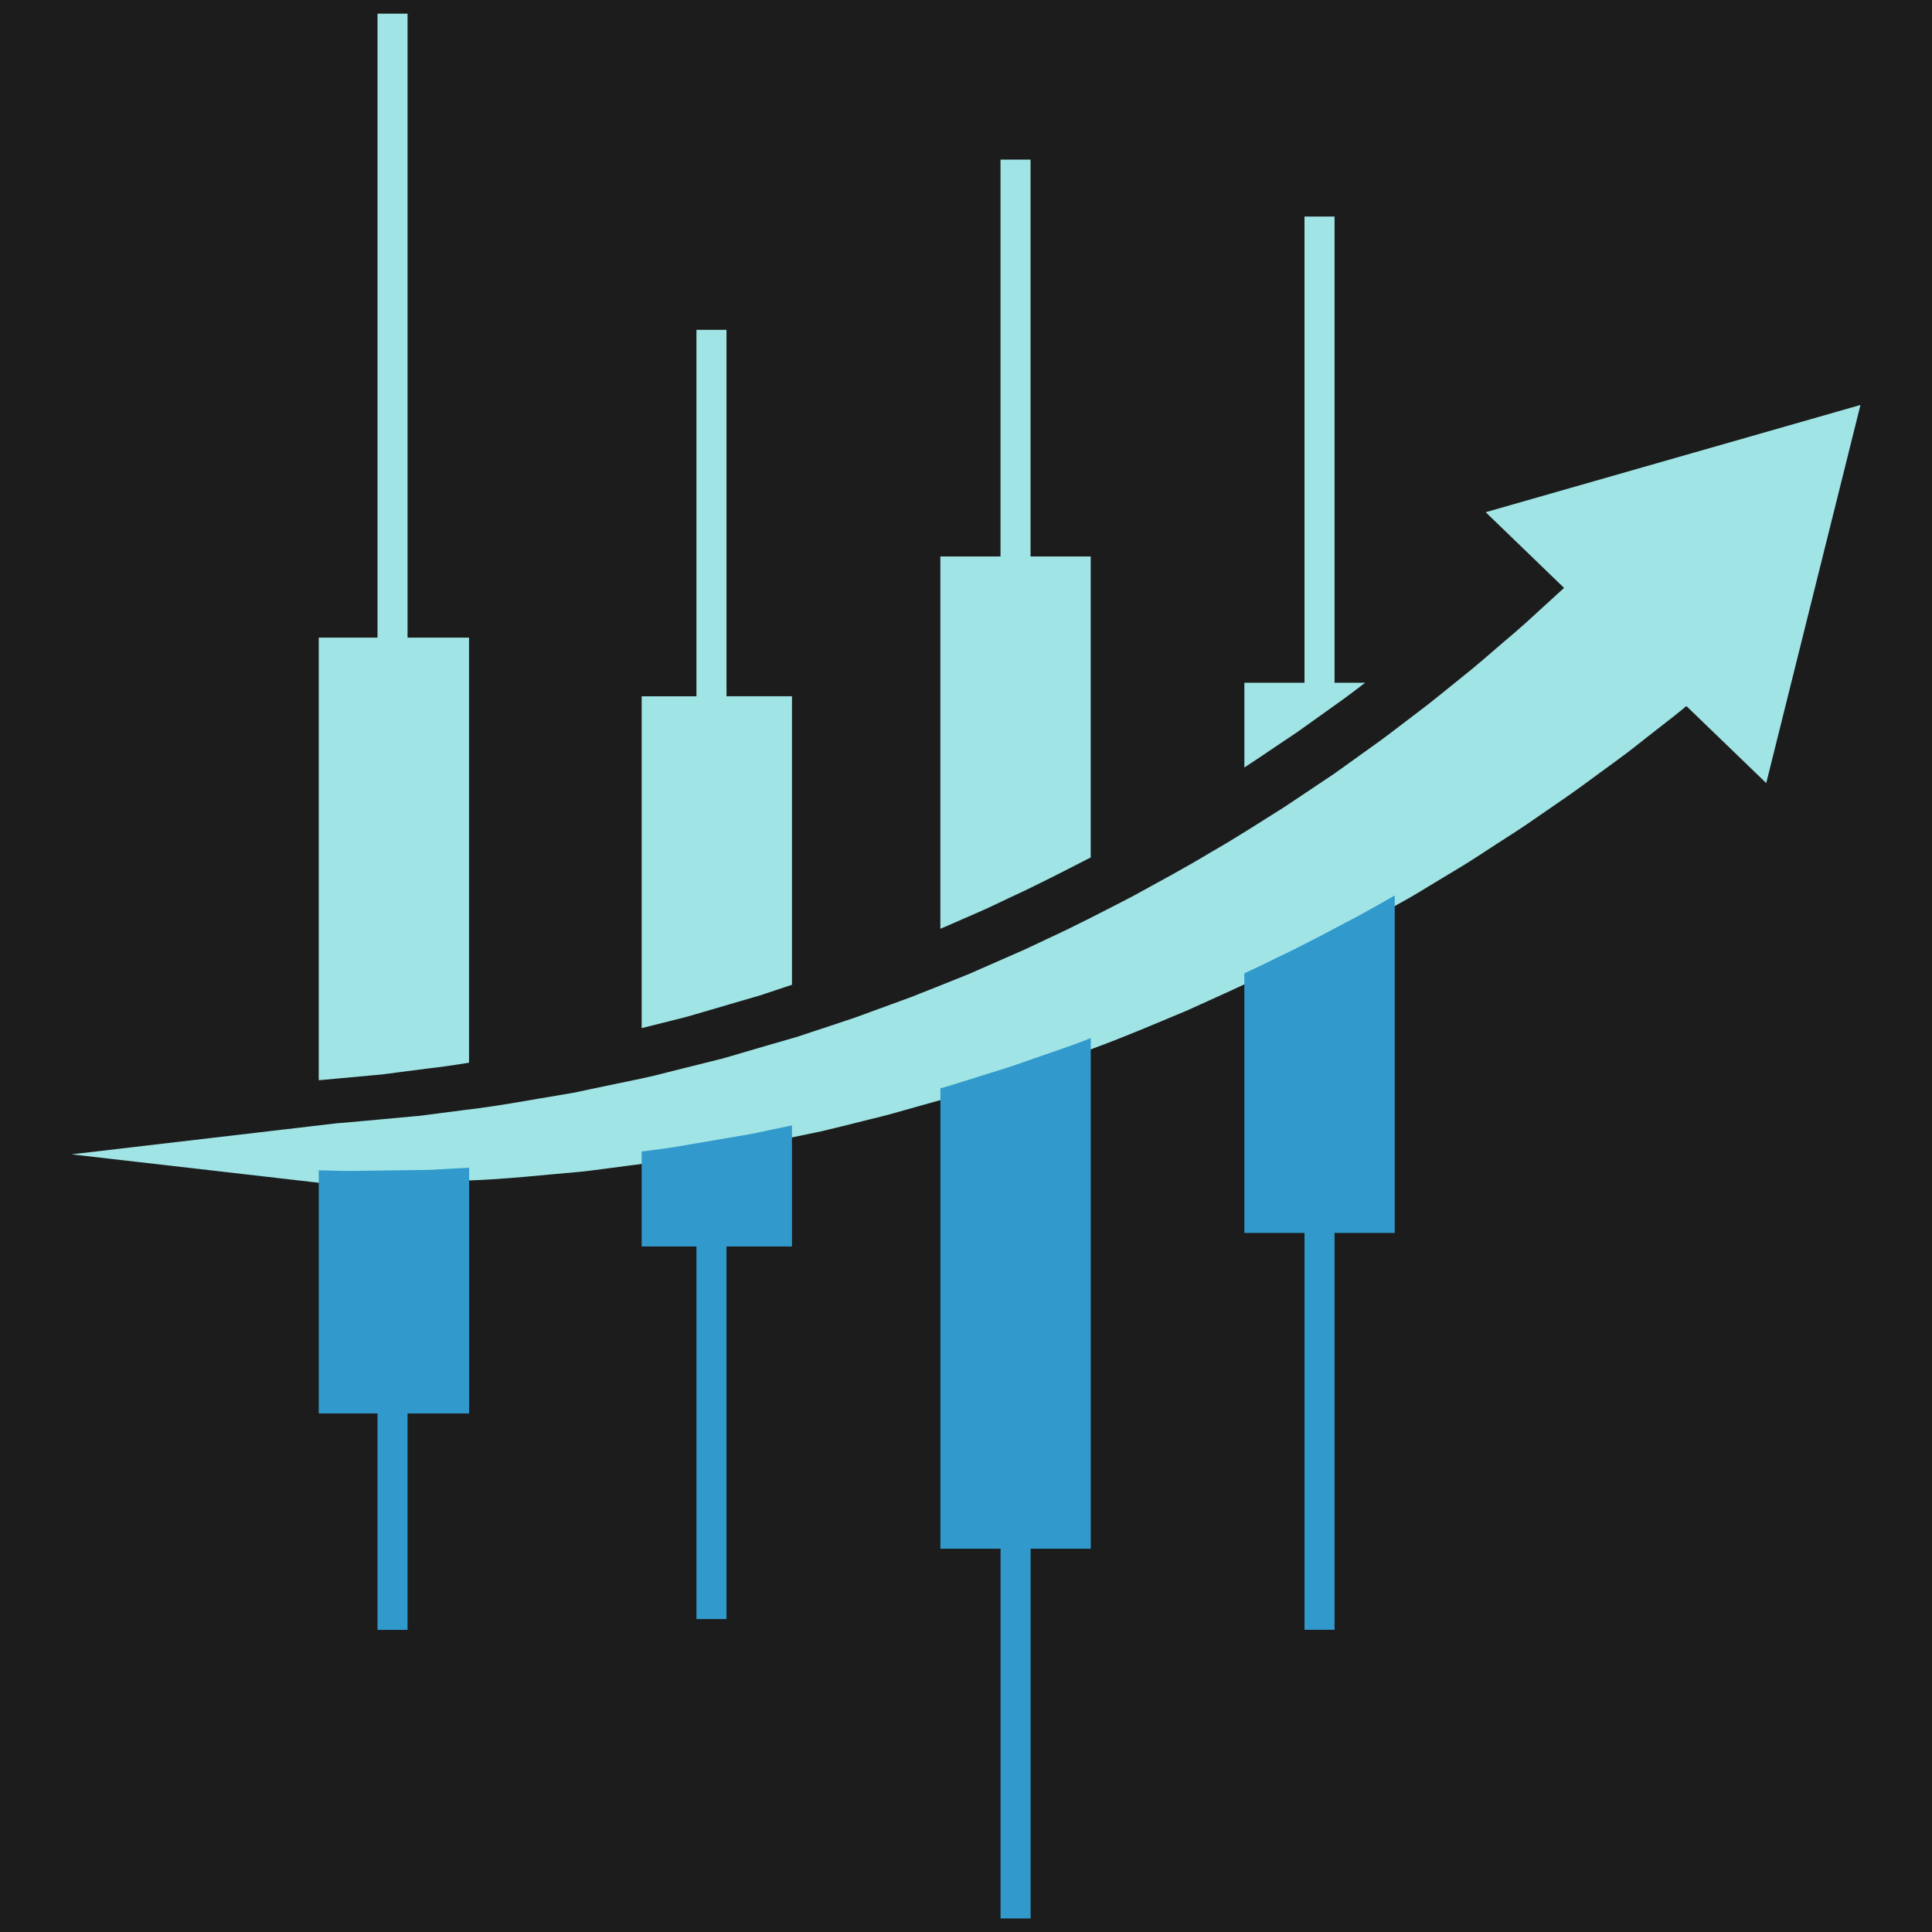
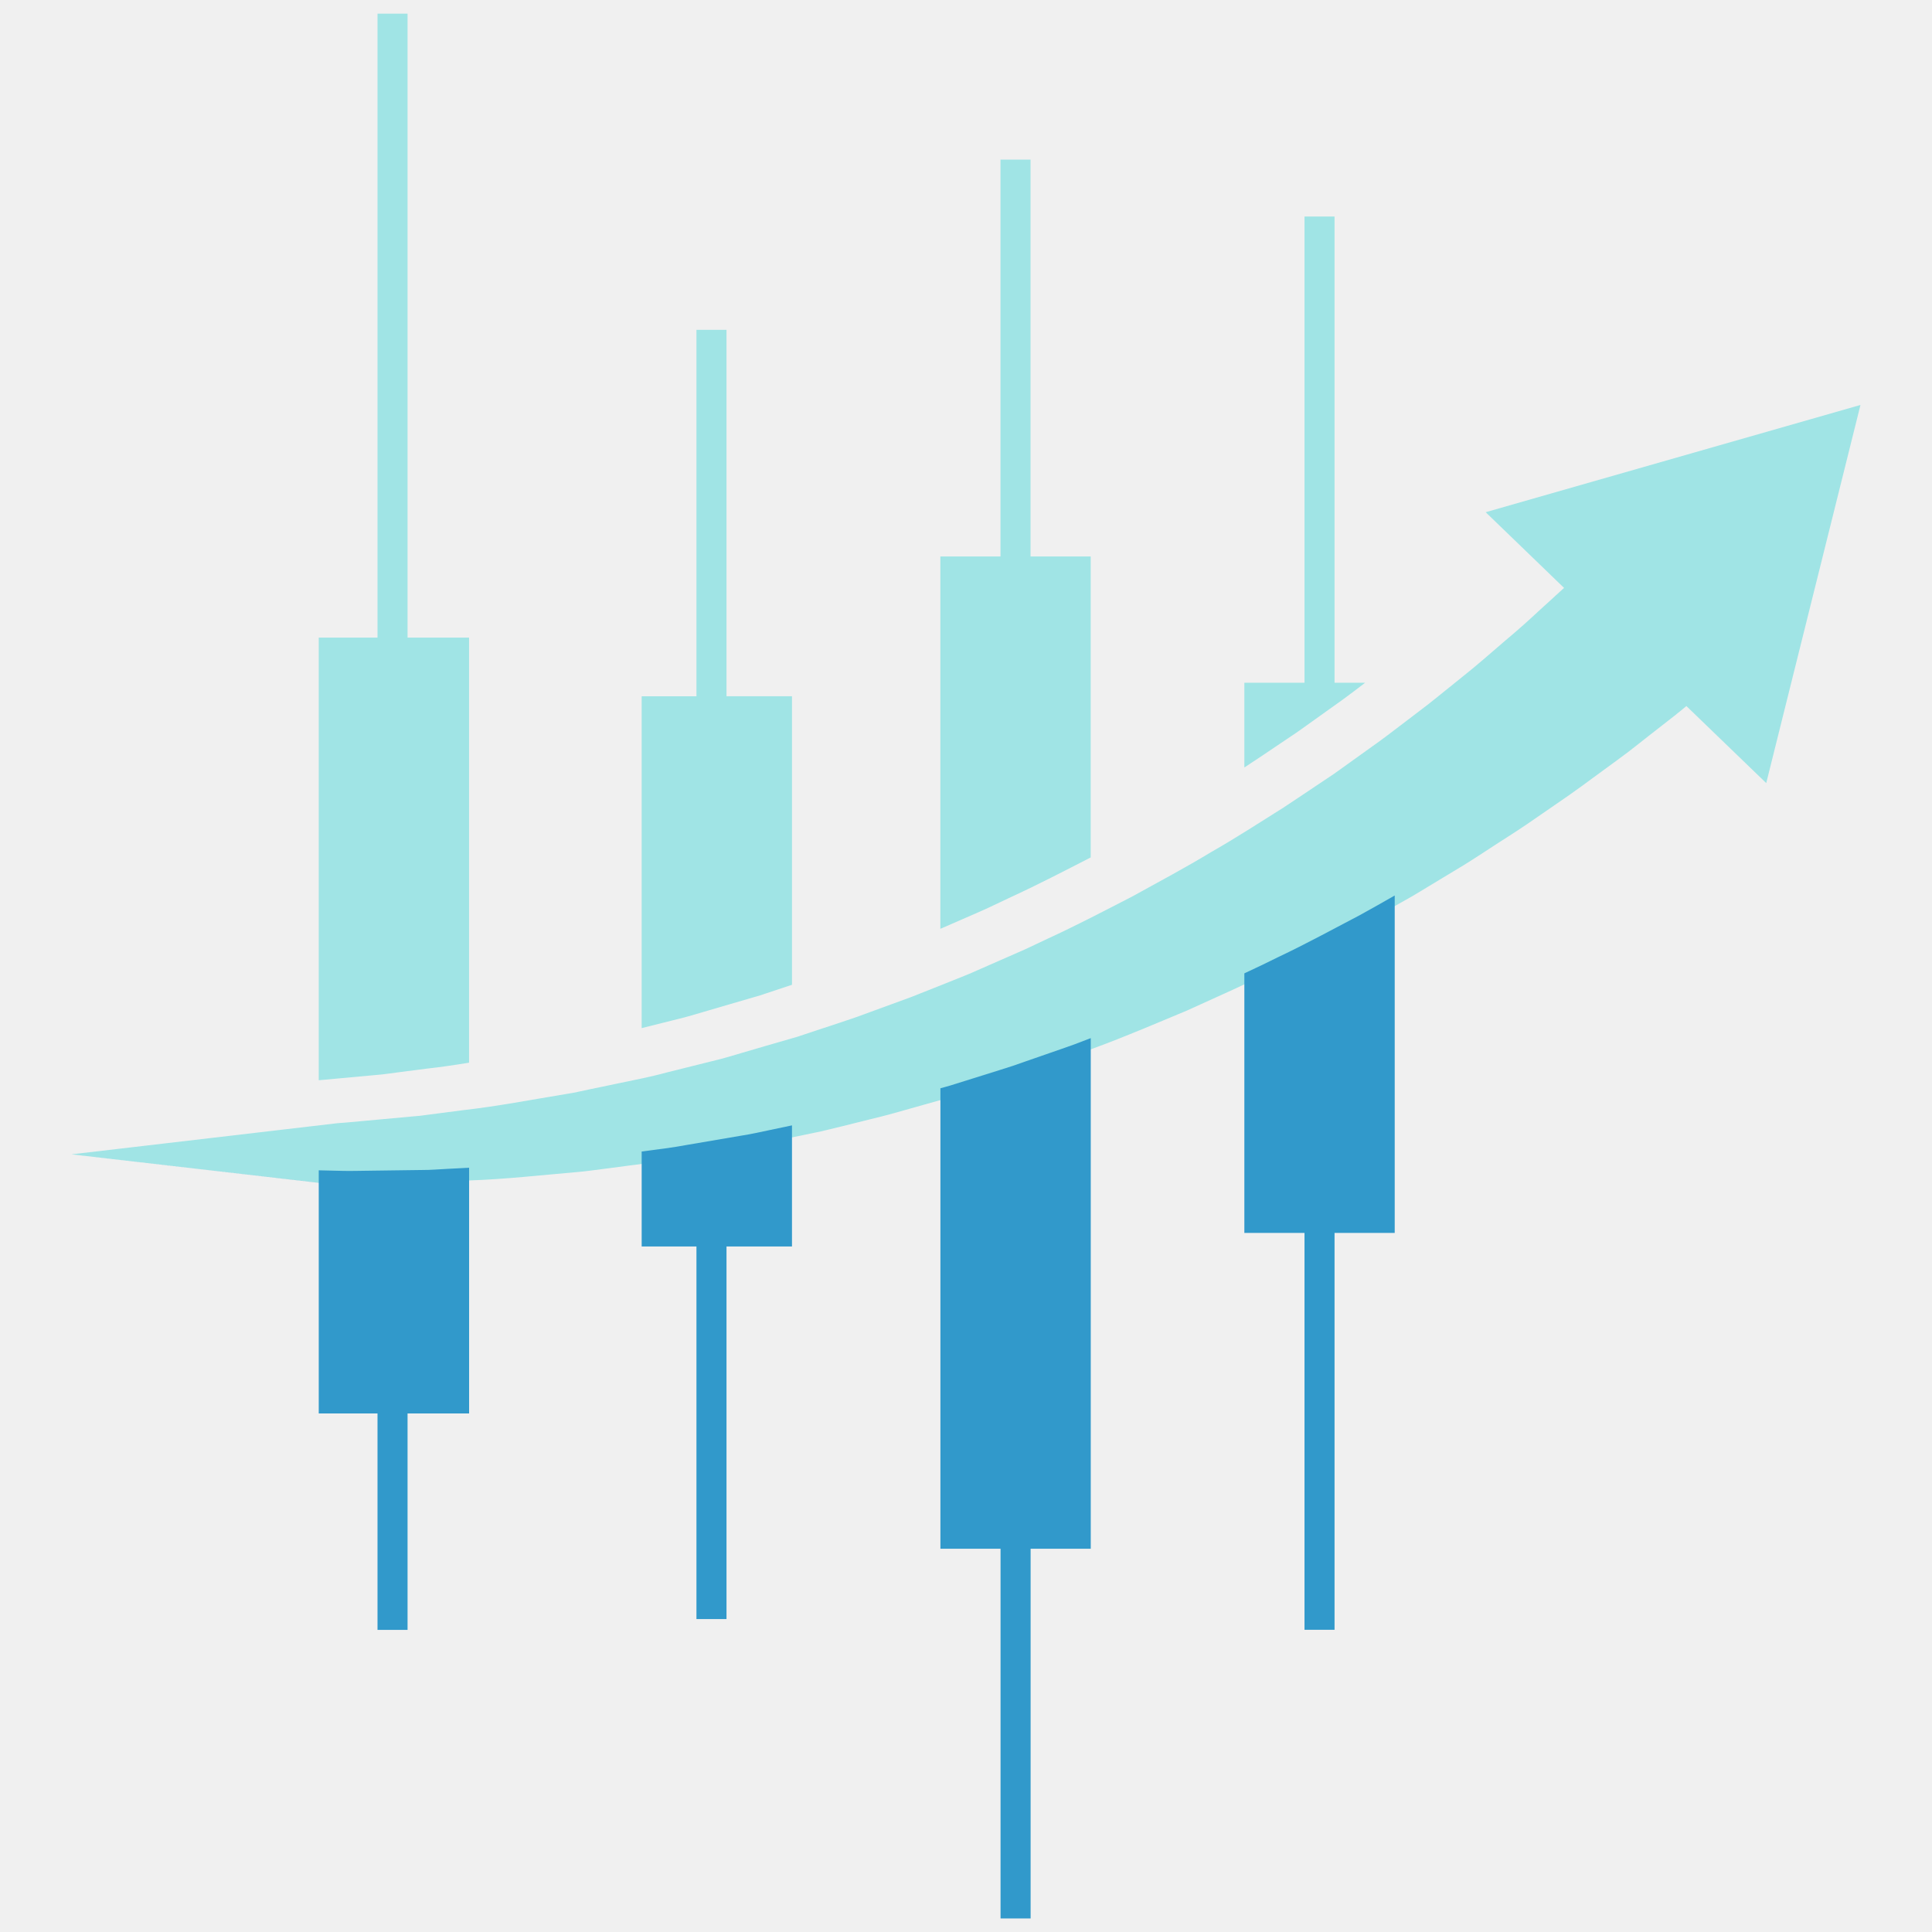
<svg xmlns="http://www.w3.org/2000/svg" width="800" zoomAndPan="magnify" viewBox="0 0 600 600" height="800" preserveAspectRatio="xMidYMid meet" version="1.0">
  <defs>
-     <clipPath id="5eddd2d322">
+     <clipPath id="a218a48f62">
      <path d="M 22 4.242 L 578 4.242 L 578 368 L 22 368 Z M 22 4.242 " clip-rule="nonzero" />
    </clipPath>
-     <clipPath id="7236c1ab6d">
+     <clipPath id="b6e0c049c8">
      <path d="M 22 278 L 434 278 L 434 595.992 L 22 595.992 Z M 22 278 " clip-rule="nonzero" />
    </clipPath>
  </defs>
-   <rect x="-60" width="720" fill="#ffffff" y="-60" height="720" fill-opacity="1" />
-   <rect x="-60" width="720" fill="#1c1c1c" y="-60" height="720" fill-opacity="1" />
-   <g clip-path="url(#5eddd2d322)">
+   <g clip-path="url(#a218a48f62)">
    <path fill="#a0e4e5" d="M 387.027 237.973 C 386.828 238.09 386.645 238.223 386.445 238.34 L 386.445 212.027 L 405.125 212.027 L 405.125 67.25 L 414.457 67.25 L 414.457 212.027 L 423.957 212.027 C 421.688 213.766 419.383 215.551 416.98 217.289 C 413.891 219.492 410.734 221.746 407.512 224.051 C 405.895 225.199 404.273 226.387 402.605 227.539 C 400.918 228.672 399.23 229.809 397.512 230.961 C 394.09 233.266 390.617 235.637 387.027 237.973 Z M 218.676 314.203 C 221.297 313.434 223.918 312.664 226.539 311.898 C 229.16 311.129 231.781 310.363 234.387 309.609 L 236.34 309.043 L 236.824 308.895 C 236.324 309.027 236.824 308.875 236.773 308.895 L 237.008 308.809 L 237.957 308.492 L 241.73 307.238 C 243.133 306.773 244.535 306.305 245.957 305.836 L 245.957 216.219 L 225.621 216.219 L 225.621 102.426 L 216.289 102.426 L 216.289 216.234 L 199.277 216.234 L 199.277 319.293 C 203.133 318.324 207.008 317.355 210.863 316.391 C 213.383 315.805 216.055 314.953 218.676 314.203 Z M 116.734 333.852 L 118.707 333.668 L 120.66 333.418 L 124.582 332.898 C 127.203 332.566 129.824 332.215 132.461 331.883 C 136.871 331.398 141.262 330.746 145.668 330.027 L 145.668 198.02 L 126.57 198.02 L 126.57 4.242 L 117.238 4.242 L 117.238 198.02 L 98.988 198.02 L 98.988 335.473 C 99.691 335.406 100.41 335.336 101.109 335.289 C 106.285 334.805 111.512 334.336 116.734 333.852 Z M 299.965 285.004 C 302.285 283.984 304.605 283 306.891 281.945 C 309.164 280.863 311.434 279.793 313.688 278.727 C 322.316 274.77 330.598 270.445 338.73 266.289 L 338.73 172.812 L 320.047 172.812 L 320.047 49.57 L 310.715 49.57 L 310.715 172.812 L 292.035 172.812 L 292.035 288.457 C 292.336 288.324 292.652 288.191 292.953 288.059 C 295.305 287.039 297.645 286.02 299.965 285.004 Z M 461.387 159.07 L 485.73 182.578 C 484.926 183.312 484.094 184.047 483.242 184.848 C 481.773 186.219 480.168 187.652 478.516 189.156 C 476.848 190.691 475.129 192.297 473.273 193.949 C 471.387 195.633 469.352 197.371 467.23 199.156 C 463.008 202.797 458.516 206.754 453.457 210.758 C 450.969 212.781 448.383 214.852 445.727 216.988 C 443.074 219.156 440.234 221.211 437.398 223.414 C 434.492 225.586 431.586 227.891 428.516 230.125 C 425.441 232.328 422.289 234.566 419.066 236.902 C 417.43 238.055 415.844 239.242 414.176 240.395 C 412.488 241.512 410.785 242.664 409.066 243.816 C 405.645 246.086 402.172 248.473 398.582 250.812 C 391.336 255.352 383.891 260.211 375.992 264.703 C 368.164 269.461 359.914 273.832 351.52 278.473 C 342.988 282.848 334.305 287.422 325.223 291.582 C 322.953 292.633 320.715 293.719 318.41 294.801 C 316.141 295.82 313.805 296.824 311.484 297.84 C 309.18 298.859 306.859 299.879 304.488 300.914 C 303.336 301.43 302.152 301.93 300.98 302.449 C 299.797 302.934 298.613 303.398 297.441 303.883 C 292.652 305.805 287.859 307.723 283 309.629 C 278.109 311.445 273.219 313.234 268.277 315.02 C 265.824 315.973 263.316 316.738 260.797 317.609 C 258.309 318.441 255.789 319.277 253.285 320.094 L 249.512 321.348 L 248.559 321.664 L 248.375 321.73 L 248.309 321.766 L 248.141 321.797 L 247.891 321.898 L 245.938 322.465 C 243.316 323.199 240.695 323.969 238.074 324.738 L 230.211 327.039 C 227.59 327.809 224.902 328.645 222.383 329.242 C 217.238 330.531 212.133 331.797 206.988 333.082 C 201.879 334.488 196.57 335.488 191.328 336.59 C 188.707 337.141 186.086 337.676 183.465 338.227 C 180.844 338.777 178.223 339.41 175.57 339.797 C 165.035 341.516 154.516 343.57 143.98 344.754 C 141.359 345.07 138.738 345.422 136.117 345.773 L 132.195 346.289 L 130.242 346.539 L 128.254 346.707 C 123.012 347.191 117.805 347.66 112.629 348.145 C 110.043 348.359 107.453 348.66 104.867 348.812 L 22.191 358.492 L 101.008 367.543 C 102.512 367.574 103.98 367.609 105.484 367.645 C 108.137 367.711 110.824 367.609 113.496 367.574 C 118.855 367.508 124.266 367.441 129.691 367.359 L 131.727 367.324 L 133.766 367.227 L 137.82 367.008 C 140.578 366.875 143.281 366.723 146.035 366.59 C 157.02 366.207 168.023 364.953 179.109 364.004 C 181.879 363.785 184.633 363.367 187.422 363.02 C 190.176 362.668 192.949 362.316 195.703 361.934 C 201.262 361.199 206.789 360.598 212.383 359.527 C 217.973 358.578 223.535 357.609 229.125 356.691 C 231.965 356.238 234.551 355.605 237.273 355.055 C 239.93 354.504 242.617 353.938 245.289 353.367 C 247.941 352.816 250.629 352.25 253.27 351.715 L 255.289 351.297 L 255.773 351.164 L 256.574 350.98 L 257.594 350.73 L 261.648 349.746 C 264.336 349.078 267.043 348.41 269.73 347.727 C 272.418 347.059 275.121 346.422 277.777 345.656 C 283.117 344.152 288.41 342.648 293.688 341.18 C 298.93 339.527 304.137 337.891 309.312 336.258 C 310.613 335.871 311.902 335.453 313.203 335.039 C 314.488 334.586 315.758 334.137 317.008 333.703 C 319.562 332.832 322.117 331.949 324.641 331.047 C 327.16 330.145 329.715 329.328 332.219 328.395 C 334.707 327.441 337.176 326.508 339.633 325.555 C 349.566 321.914 359.113 317.793 368.547 313.867 C 377.812 309.645 386.945 305.652 395.645 301.281 C 404.426 297.09 412.703 292.566 420.852 288.309 C 424.844 286.105 428.75 283.867 432.605 281.695 C 434.527 280.613 436.445 279.527 438.332 278.477 C 440.219 277.391 442.039 276.238 443.859 275.152 C 447.496 272.949 451.07 270.812 454.559 268.691 C 458.016 266.555 461.336 264.352 464.594 262.23 C 467.848 260.125 471.07 258.105 474.109 256.035 C 477.148 253.965 480.086 251.914 482.926 249.961 C 488.668 246.086 493.875 242.195 498.699 238.656 C 501.121 236.871 503.461 235.199 505.664 233.516 C 507.898 231.797 510.004 230.125 511.992 228.555 C 514.012 226.988 515.879 225.52 517.684 224.117 C 519.438 222.746 521.188 221.395 522.574 220.227 C 522.992 219.91 523.375 219.59 523.727 219.273 L 548.52 243.199 L 577.785 125.766 Z M 461.387 159.07 " fill-opacity="1" fill-rule="nonzero" />
  </g>
-   <g clip-path="url(#7236c1ab6d)">
+   <g clip-path="url(#b6e0c049c8)">
    <path fill="#3199cb" d="M 139.273 362.984 C 141.41 362.867 143.547 362.77 145.684 362.652 L 145.684 438.965 L 126.57 438.965 L 126.57 506.18 L 117.238 506.18 L 117.238 438.965 L 98.988 438.965 L 98.988 367.324 L 22.191 358.512 L 98.988 367.309 L 98.988 363.453 C 101.609 363.52 104.25 363.586 106.887 363.637 C 109.559 363.688 112.227 363.586 114.898 363.57 C 120.277 363.504 125.668 363.418 131.094 363.352 L 133.129 363.32 L 135.168 363.219 Z M 326.043 327.008 C 323.504 327.891 320.965 328.777 318.41 329.66 C 317.145 330.113 315.855 330.547 314.59 330.996 C 313.305 331.414 312 331.816 310.715 332.234 C 305.539 333.852 300.332 335.488 295.09 337.125 C 294.086 337.406 293.051 337.691 292.051 337.977 L 292.051 480.969 L 310.73 480.969 L 310.73 595.797 L 320.066 595.797 L 320.066 480.969 L 338.746 480.969 L 338.746 322.398 C 337.043 323.051 335.34 323.703 333.621 324.352 C 331.117 325.27 328.578 326.121 326.043 327.008 Z M 422.223 284.25 C 414.09 288.492 405.809 293.051 397.012 297.207 C 393.555 298.941 390.016 300.629 386.445 302.281 L 386.445 382.902 L 405.125 382.902 L 405.125 506.145 L 414.457 506.145 L 414.457 382.902 L 433.141 382.902 L 433.141 278.105 C 429.566 280.145 425.945 282.215 422.223 284.25 Z M 230.527 352.633 C 224.953 353.586 219.379 354.535 213.785 355.488 C 208.926 356.406 204.102 356.992 199.277 357.609 L 199.277 387.109 L 216.289 387.109 L 216.289 502.82 L 225.621 502.82 L 225.621 387.109 L 245.957 387.109 L 245.957 349.496 C 243.52 350.012 241.098 350.512 238.66 351.031 C 235.973 351.582 233.367 352.199 230.527 352.633 Z M 230.527 352.633 " fill-opacity="1" fill-rule="nonzero" />
  </g>
</svg>
